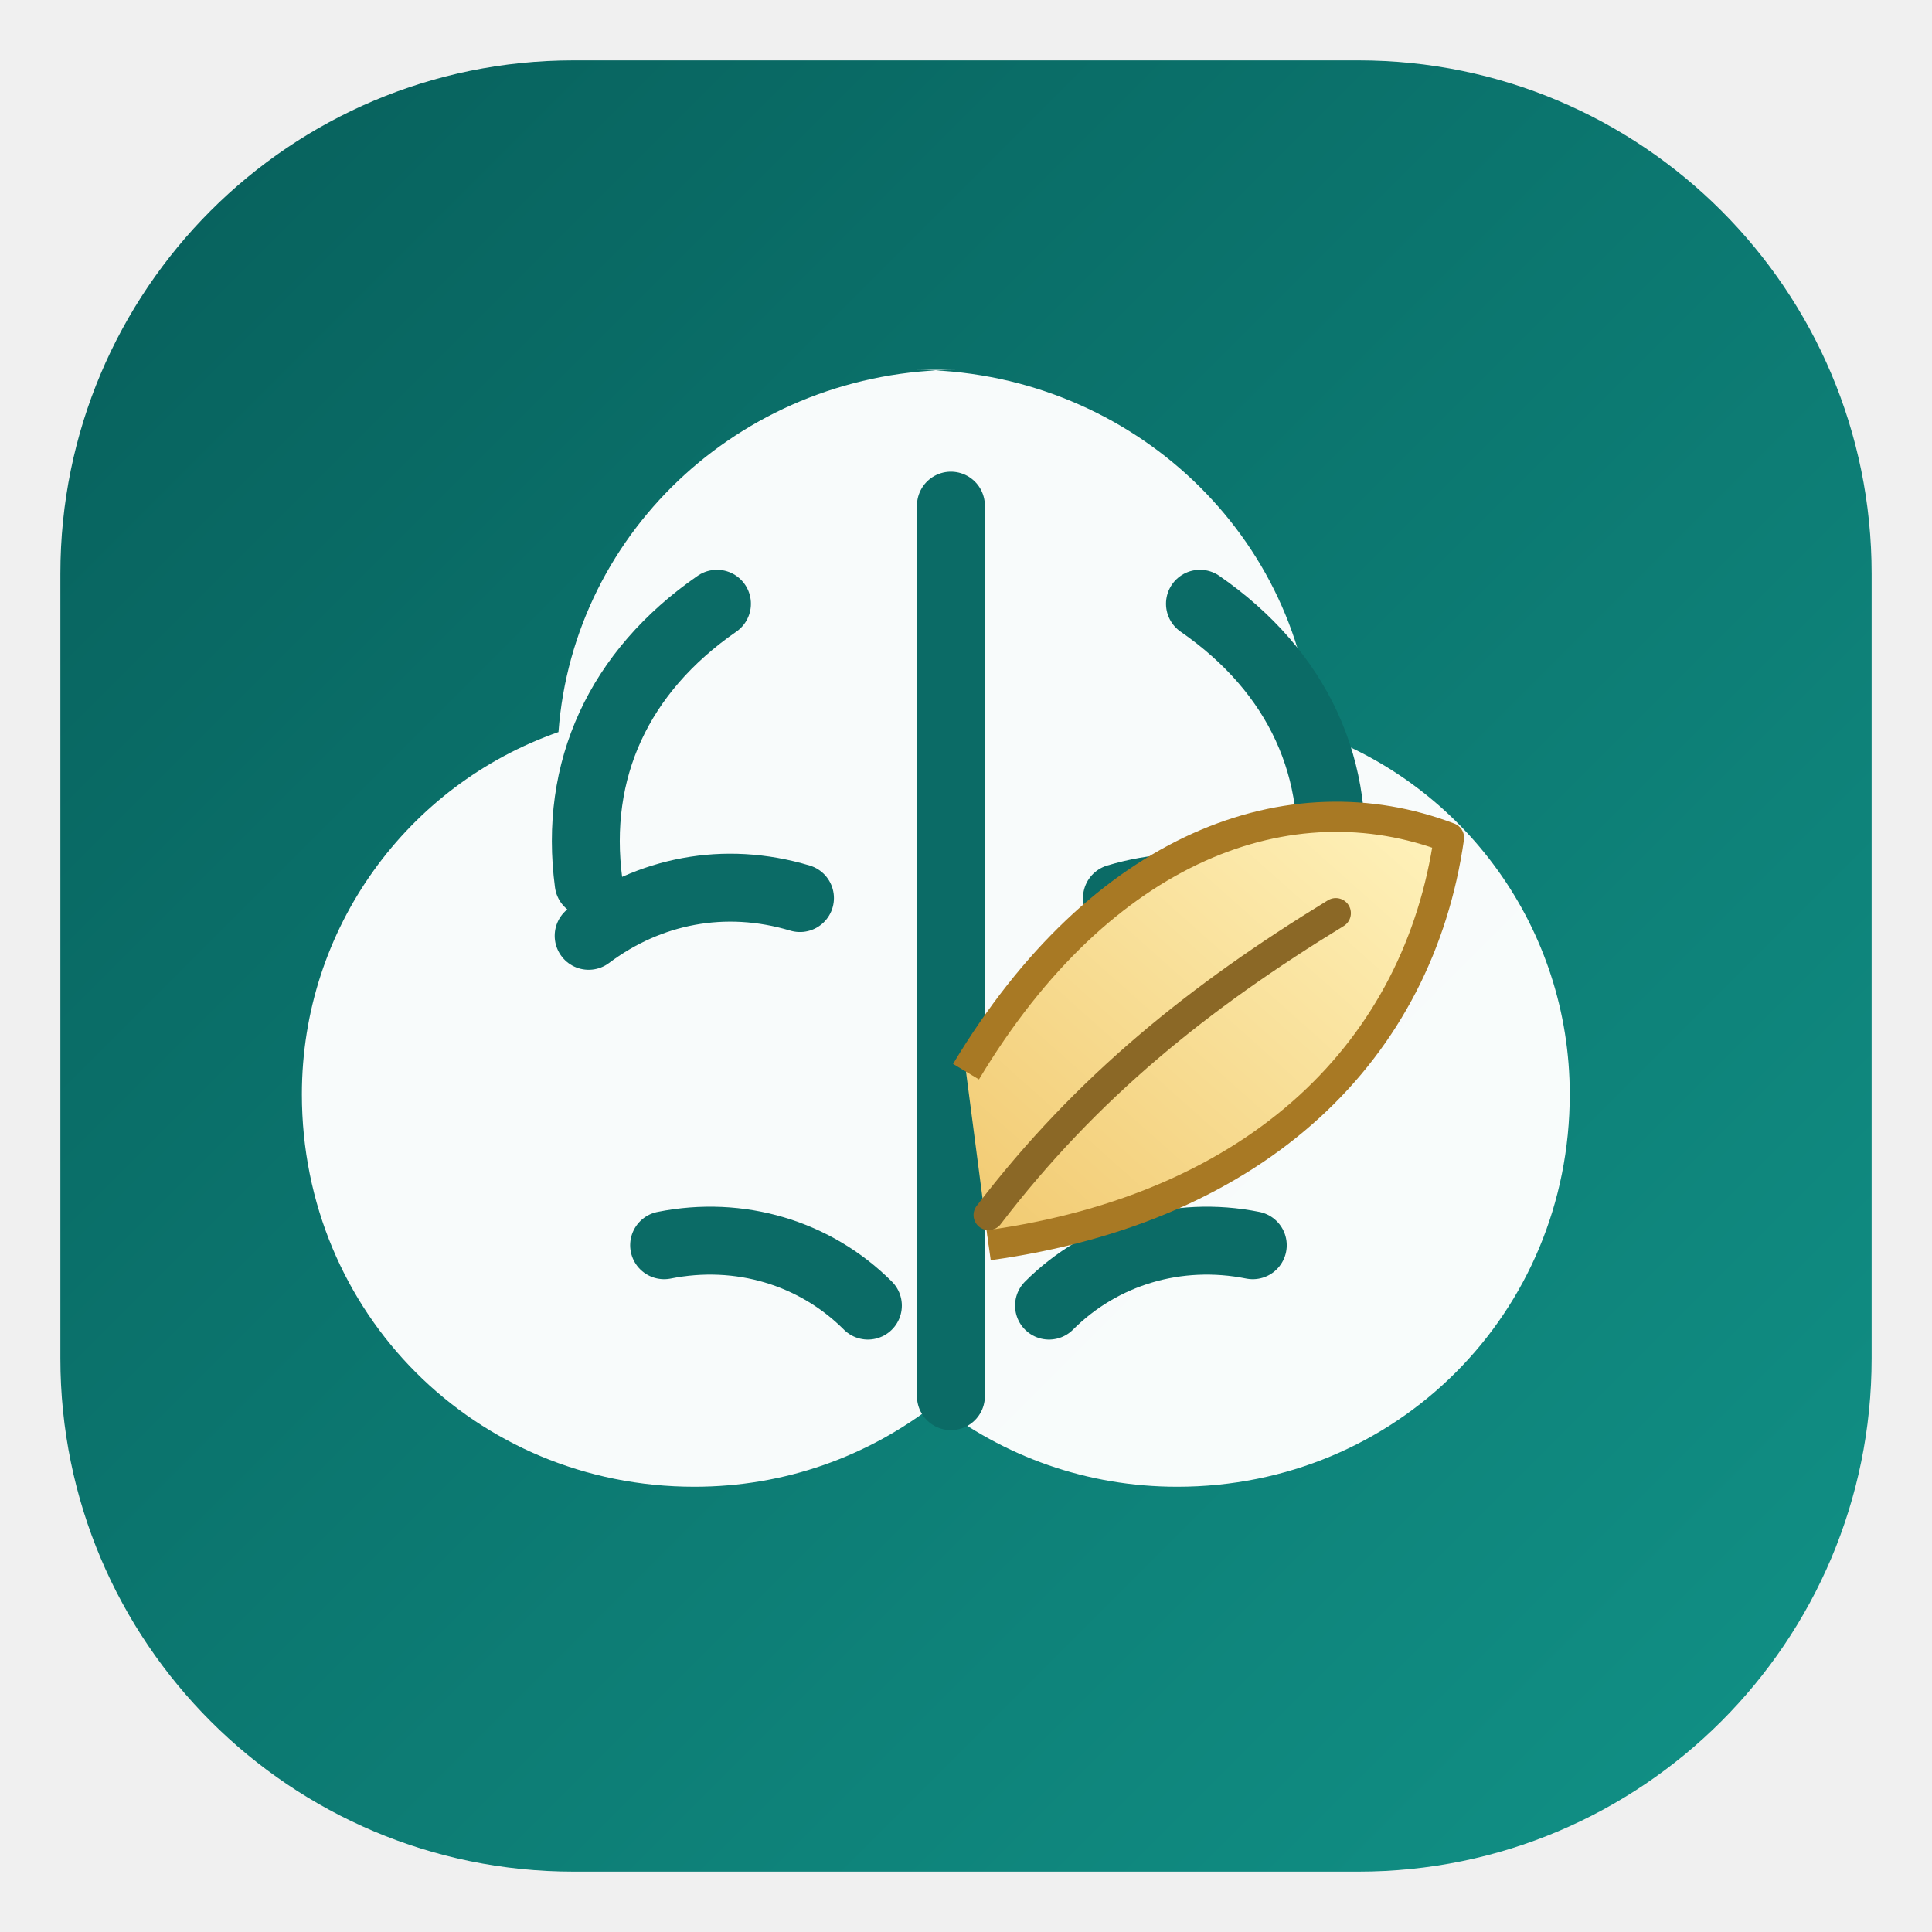
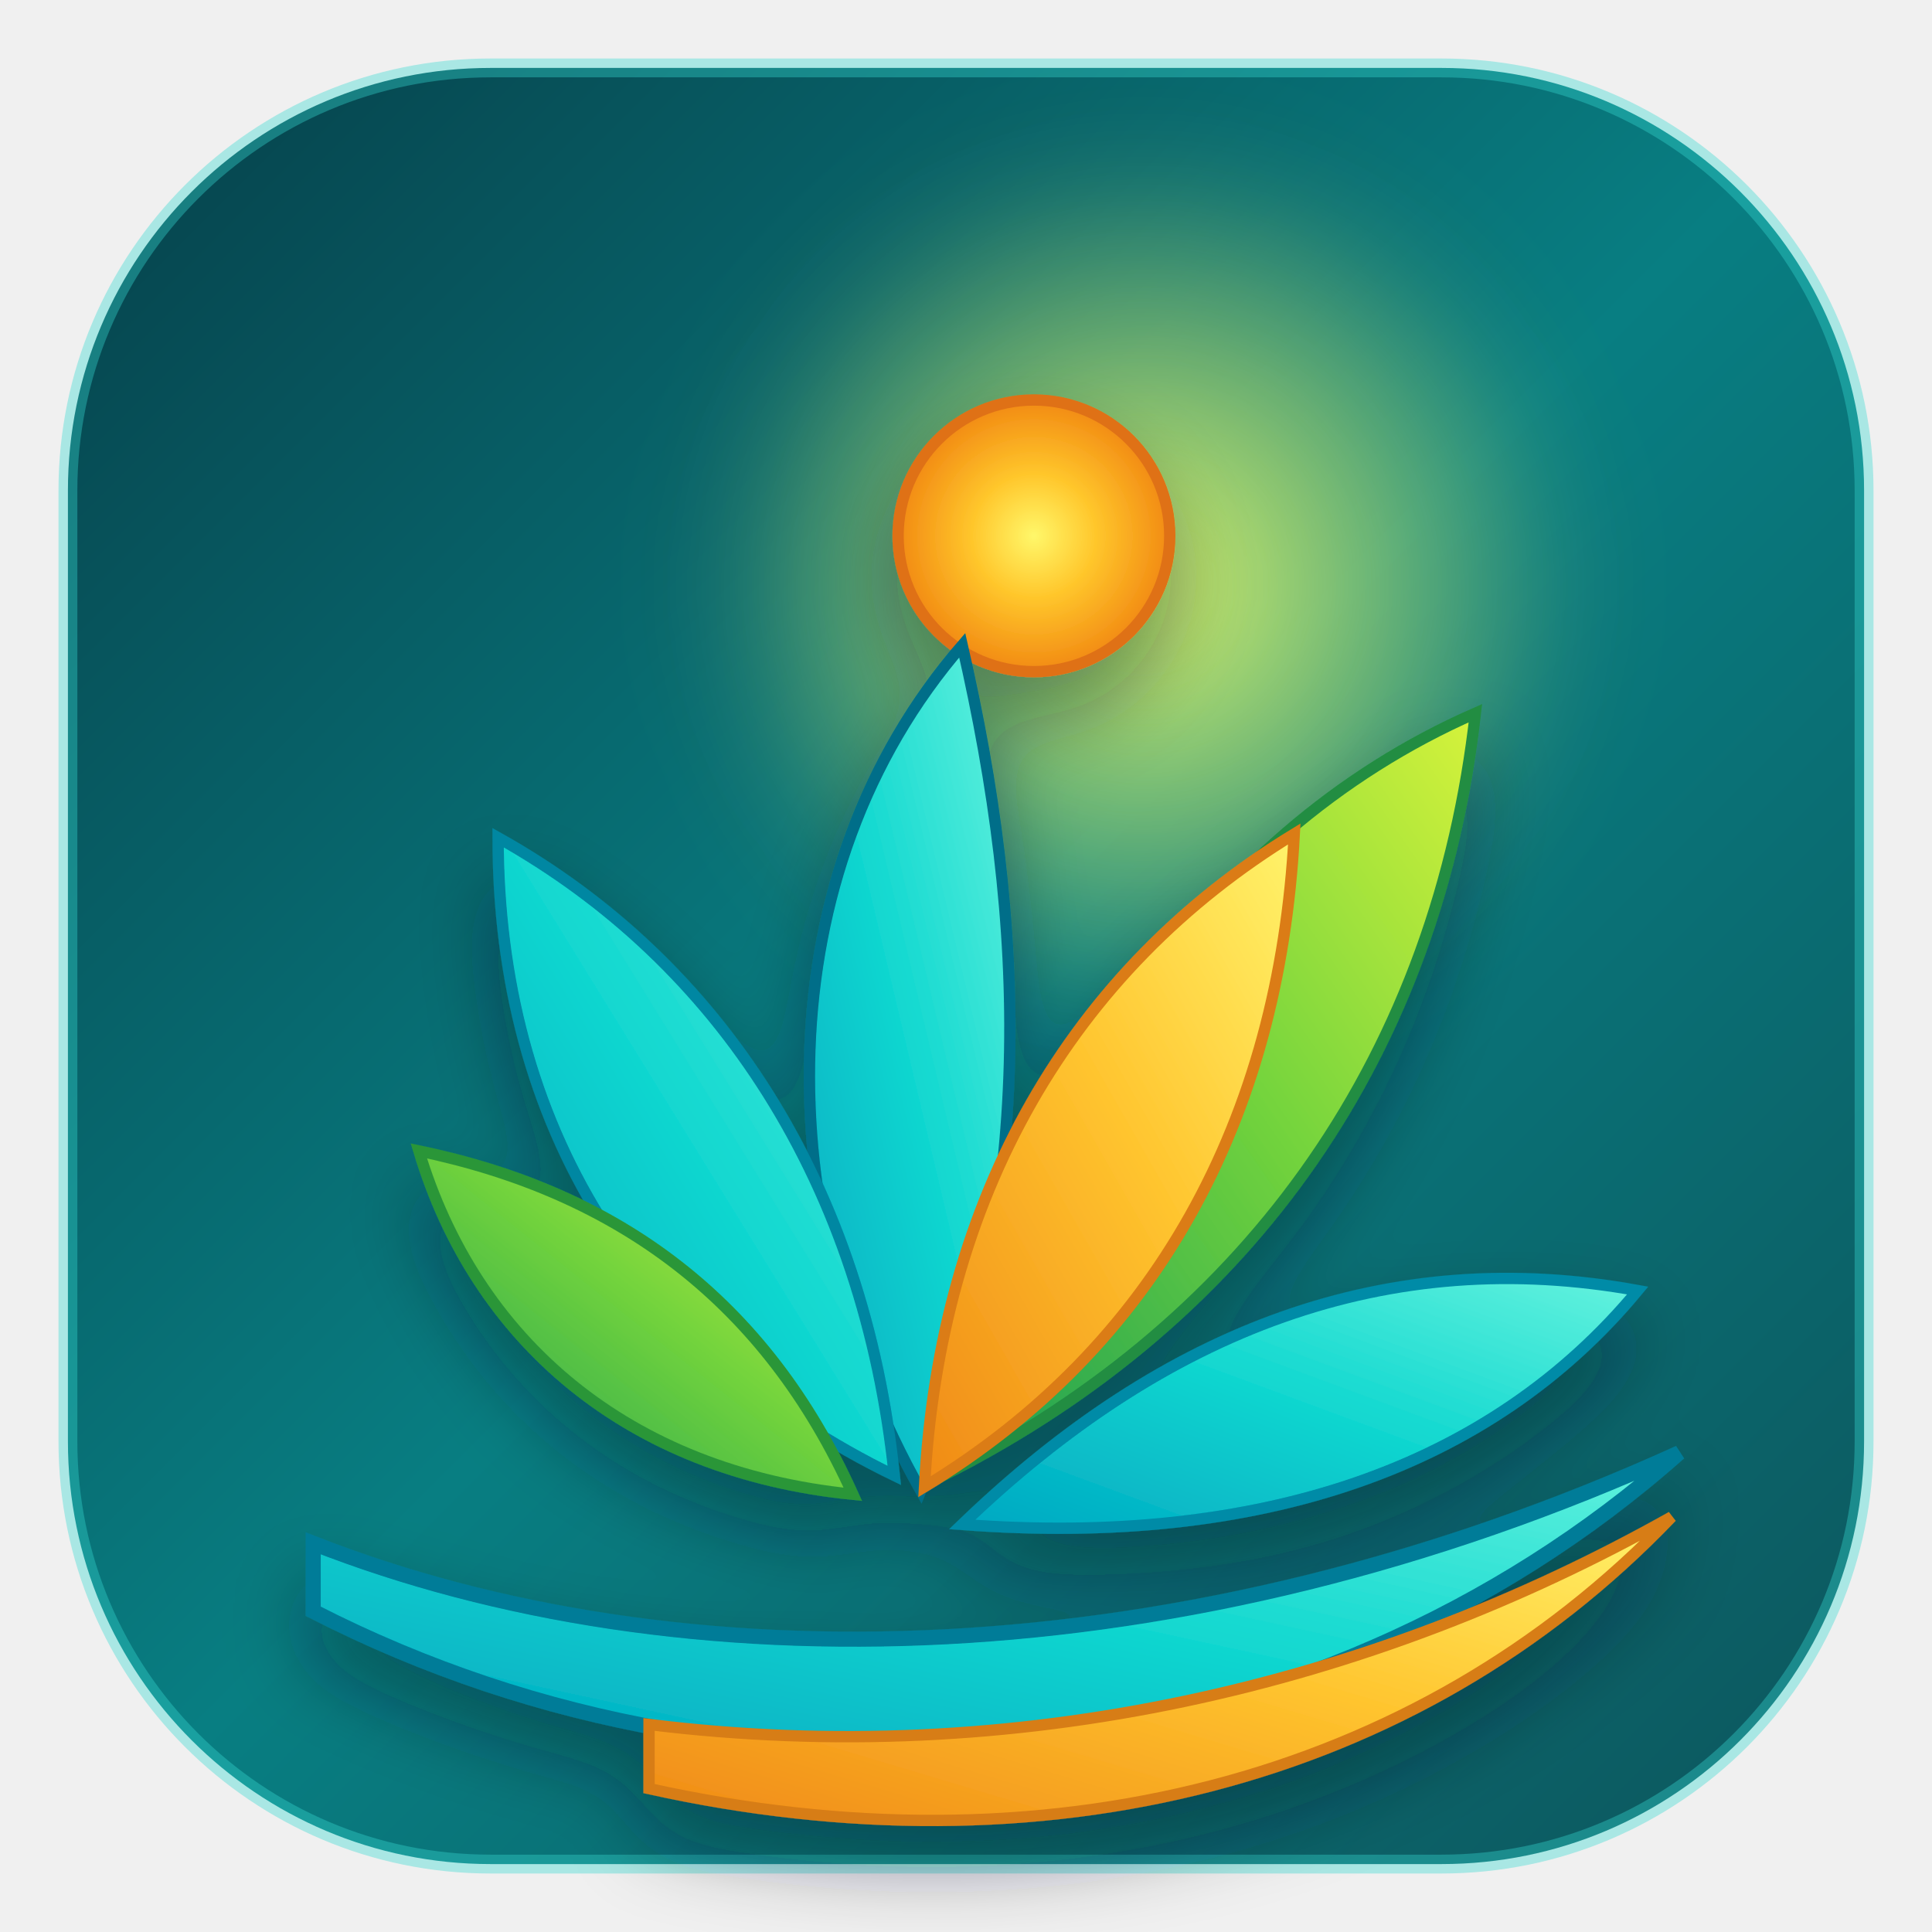
- <svg xmlns="http://www.w3.org/2000/svg" viewBox="0 0 256 256" role="img" aria-labelledby="title desc">
+ <svg xmlns="http://www.w3.org/2000/svg" viewBox="0 0 512 512" role="img" aria-labelledby="title desc">
  <defs>
    <linearGradient id="bg" x1="0" y1="0" x2="1" y2="1">
-       <stop offset="0" stop-color="#075f5b" />
-       <stop offset="1" stop-color="#119287" />
+       <stop stop-color="#063f49" />
+       <stop offset=".5" stop-color="#087e82" />
+       <stop offset="1" stop-color="#0d555c" />
    </linearGradient>
-     <linearGradient id="leaf" x1="0" y1="1" x2="1" y2="0">
-       <stop offset="0" stop-color="#f1c96f" />
-       <stop offset="1" stop-color="#fff3bd" />
+     <radialGradient id="halo">
+       <stop stop-color="#efff67" stop-opacity=".92" />
+       <stop offset="1" stop-color="#efff67" stop-opacity="0" />
+     </radialGradient>
+     <linearGradient id="aqua" x1="0" y1="1" x2="1" y2="0">
+       <stop stop-color="#00a7c2" />
+       <stop offset=".52" stop-color="#12d8d0" />
+       <stop offset="1" stop-color="#66f3de" />
    </linearGradient>
+     <linearGradient id="green" x1="0" y1="1" x2="1" y2="0">
+       <stop stop-color="#159b57" />
+       <stop offset=".55" stop-color="#74d43c" />
+       <stop offset="1" stop-color="#d7f33b" />
+     </linearGradient>
+     <linearGradient id="gold" x1="0" y1="1" x2="1" y2="0">
+       <stop stop-color="#f08a16" />
+       <stop offset=".55" stop-color="#ffc52f" />
+       <stop offset="1" stop-color="#fff36b" />
+     </linearGradient>
+     <radialGradient id="sun">
+       <stop stop-color="#fff76a" />
+       <stop offset=".45" stop-color="#ffc72c" />
+       <stop offset="1" stop-color="#f28a13" />
+     </radialGradient>
+     <filter id="glow" x="-50%" y="-50%" width="200%" height="200%">
+       <feGaussianBlur stdDeviation="14" />
+     </filter>
+     <filter id="shadow" x="-30%" y="-30%" width="160%" height="180%">
+       <feDropShadow dx="0" dy="11" stdDeviation="10" flood-color="#001a20" flood-opacity=".38" />
+     </filter>
  </defs>
-   <rect x="8" y="8" width="240" height="240" rx="68" fill="url(#bg)" />
-   <path d="M127 49c-28 0-51 21-53 48-20 7-34 26-34 48 0 29 23 52 52 52 12 0 23-4 32-11 9 7 20 11 32 11 29 0 52-23 52-52 0-22-14-41-34-48-2-27-25-48-53-48z" fill="#fff" opacity=".97" />
-   <path d="M126 67v118M95 80c-13 9-19 22-17 37M159 80c13 9 19 22 17 37M78 124c8-6 18-8 28-5M176 124c-8-6-18-8-28-5M88 165c10-2 20 1 27 8M166 165c-10-2-20 1-27 8" fill="none" stroke="#0b6b66" stroke-width="9" stroke-linecap="round" />
-   <path d="M128 142c18-30 43-39 64-31-4 28-25 49-61 54" fill="url(#leaf)" stroke="#a87924" stroke-width="4" stroke-linejoin="round" />
-   <path d="M131 161c13-17 28-29 46-40" fill="none" stroke="#8b6826" stroke-width="4" stroke-linecap="round" />
+   <rect x="18" y="18" width="476" height="476" rx="112" fill="url(#bg)" stroke="#35d9d0" stroke-opacity=".38" stroke-width="5" />
+   <circle cx="303" cy="155" r="118" fill="url(#halo)" filter="url(#glow)" />
+   <g filter="url(#shadow)">
+     <circle cx="274" cy="142" r="36" fill="url(#sun)" stroke="#df7112" stroke-width="3" />
+     <path d="M244 395C203 322 203 231 255 171C272 245 275 318 244 395Z" fill="url(#aqua)" stroke="#006e89" stroke-width="3" />
+     <path d="M250 391C270 295 318 221 391 189C381 278 333 349 250 391Z" fill="url(#green)" stroke="#218d42" stroke-width="3" />
+     <path d="M237 391C229 314 191 255 132 222C132 298 169 358 237 391Z" fill="url(#aqua)" stroke="#0087a2" stroke-width="3" />
+     <path d="M245 394C249 317 284 257 343 221C339 297 306 357 245 394Z" fill="url(#gold)" stroke="#db7c13" stroke-width="3" />
+     <path d="M226 396C203 345 164 316 111 305C126 355 166 390 226 396Z" fill="url(#green)" stroke="#2c9639" stroke-width="3" />
+     <path d="M255 404C309 352 368 330 434 342C395 389 334 410 255 404Z" fill="url(#aqua)" stroke="#008ba7" stroke-width="3" />
+     <path d="M83 409C180 447 313 445 445 385C348 471 202 488 83 427Z" fill="url(#aqua)" stroke="#007c98" stroke-width="4" />
+     <path d="M172 457C269 469 363 447 443 402C375 473 276 497 172 474Z" fill="url(#gold)" stroke="#d77d16" stroke-width="3" />
+   </g>
</svg>
